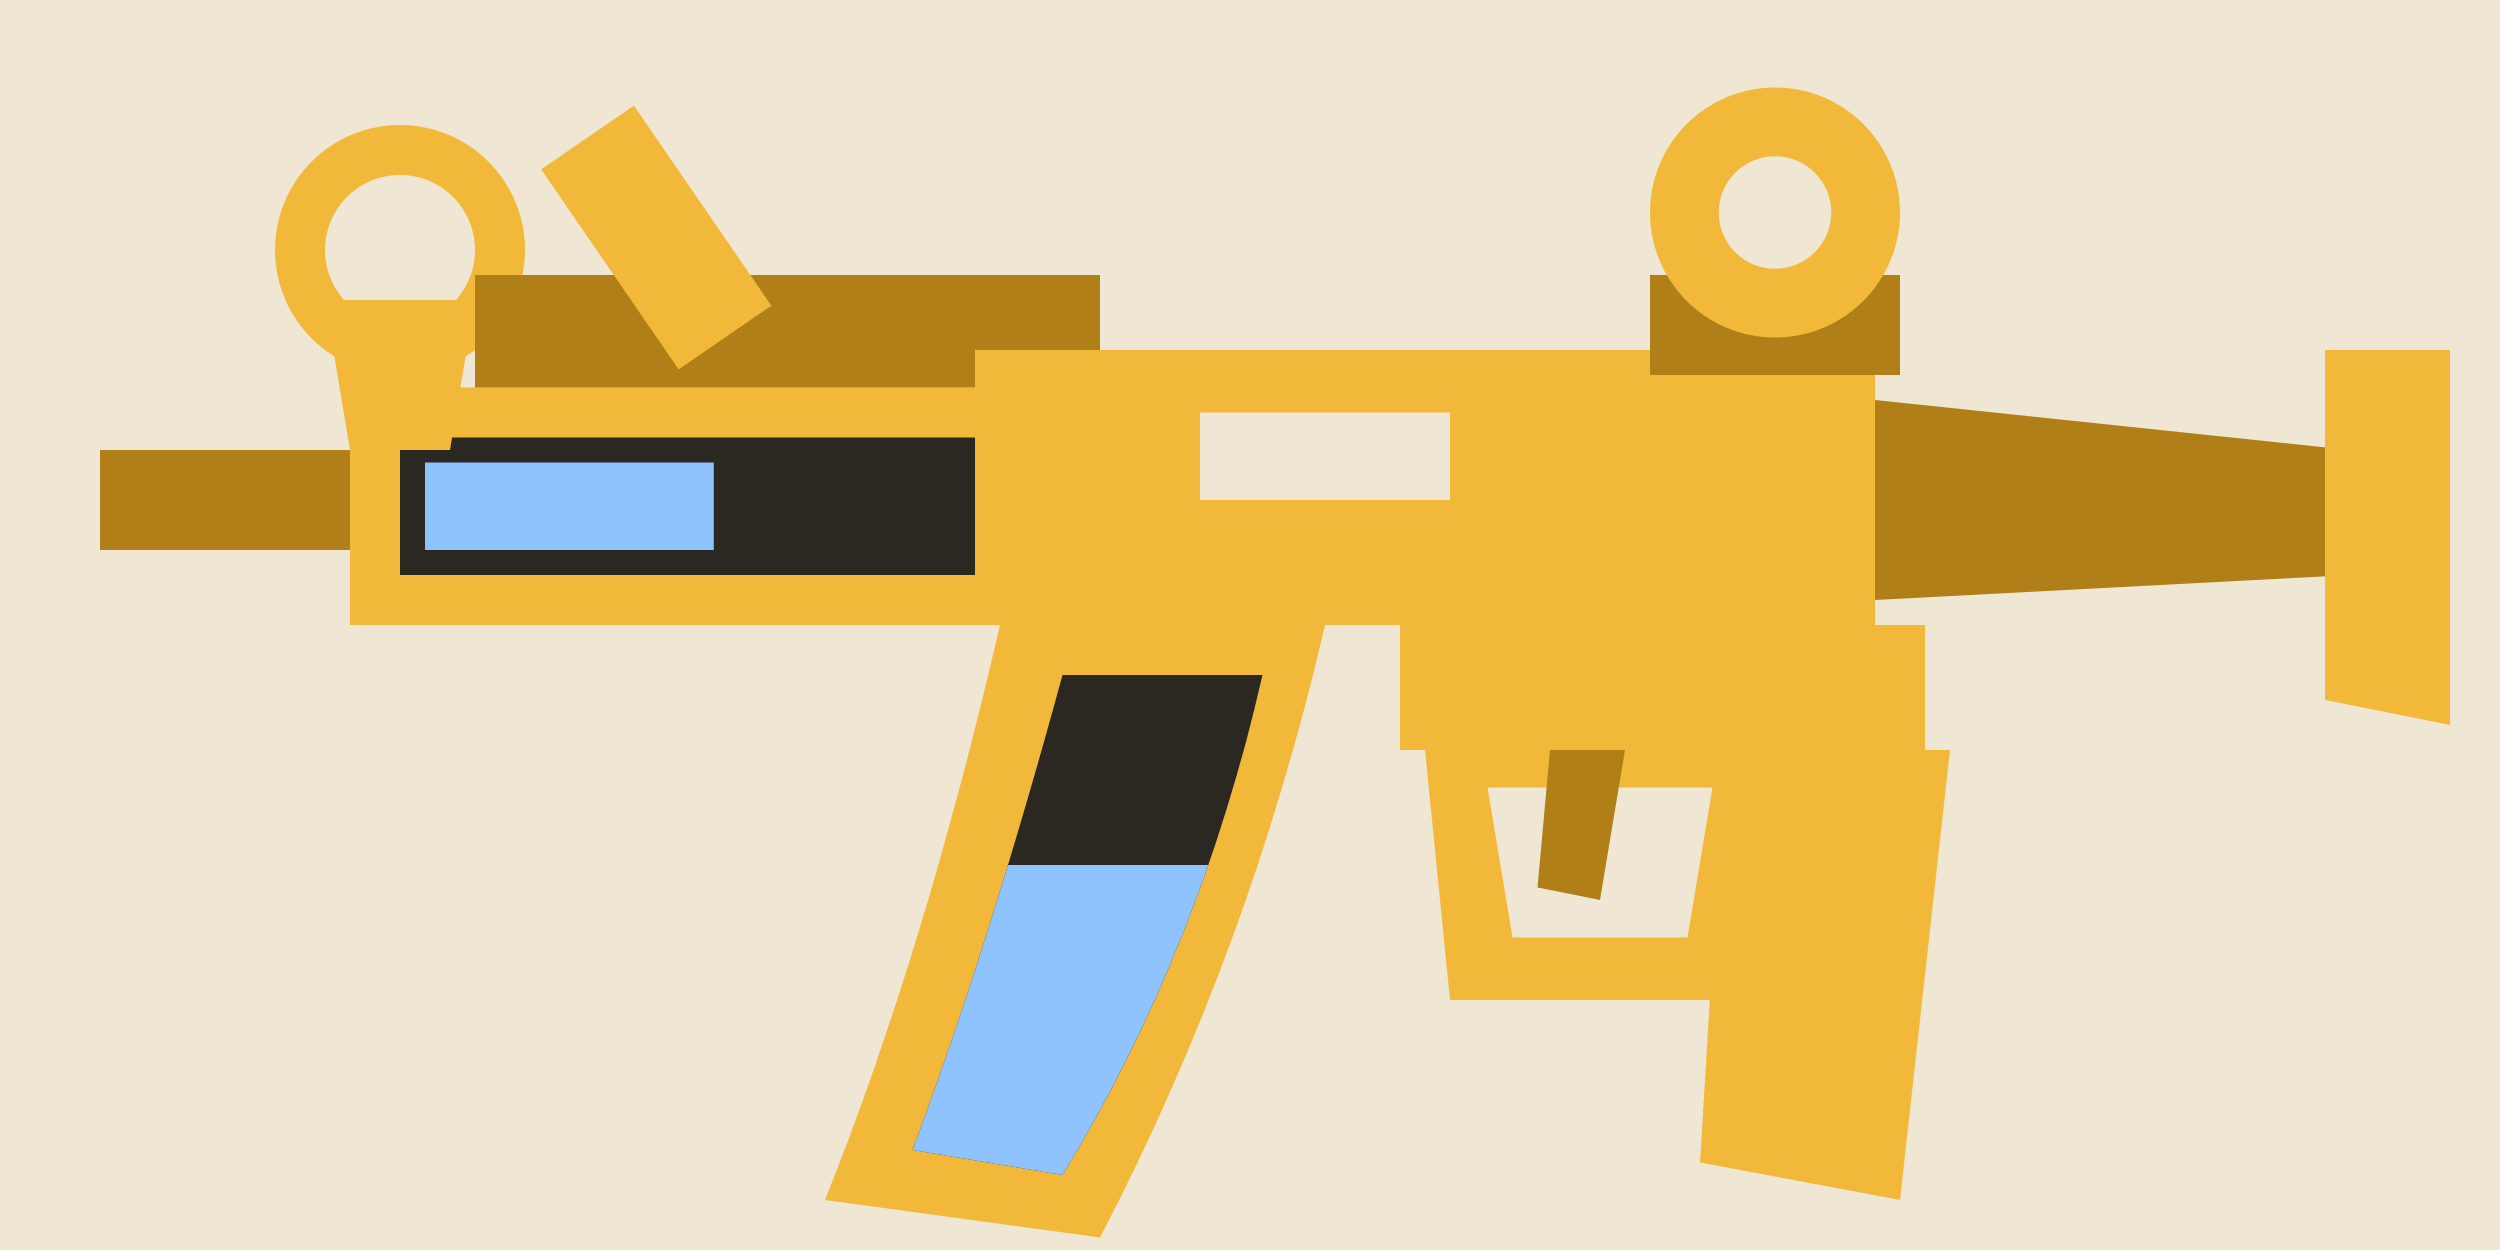
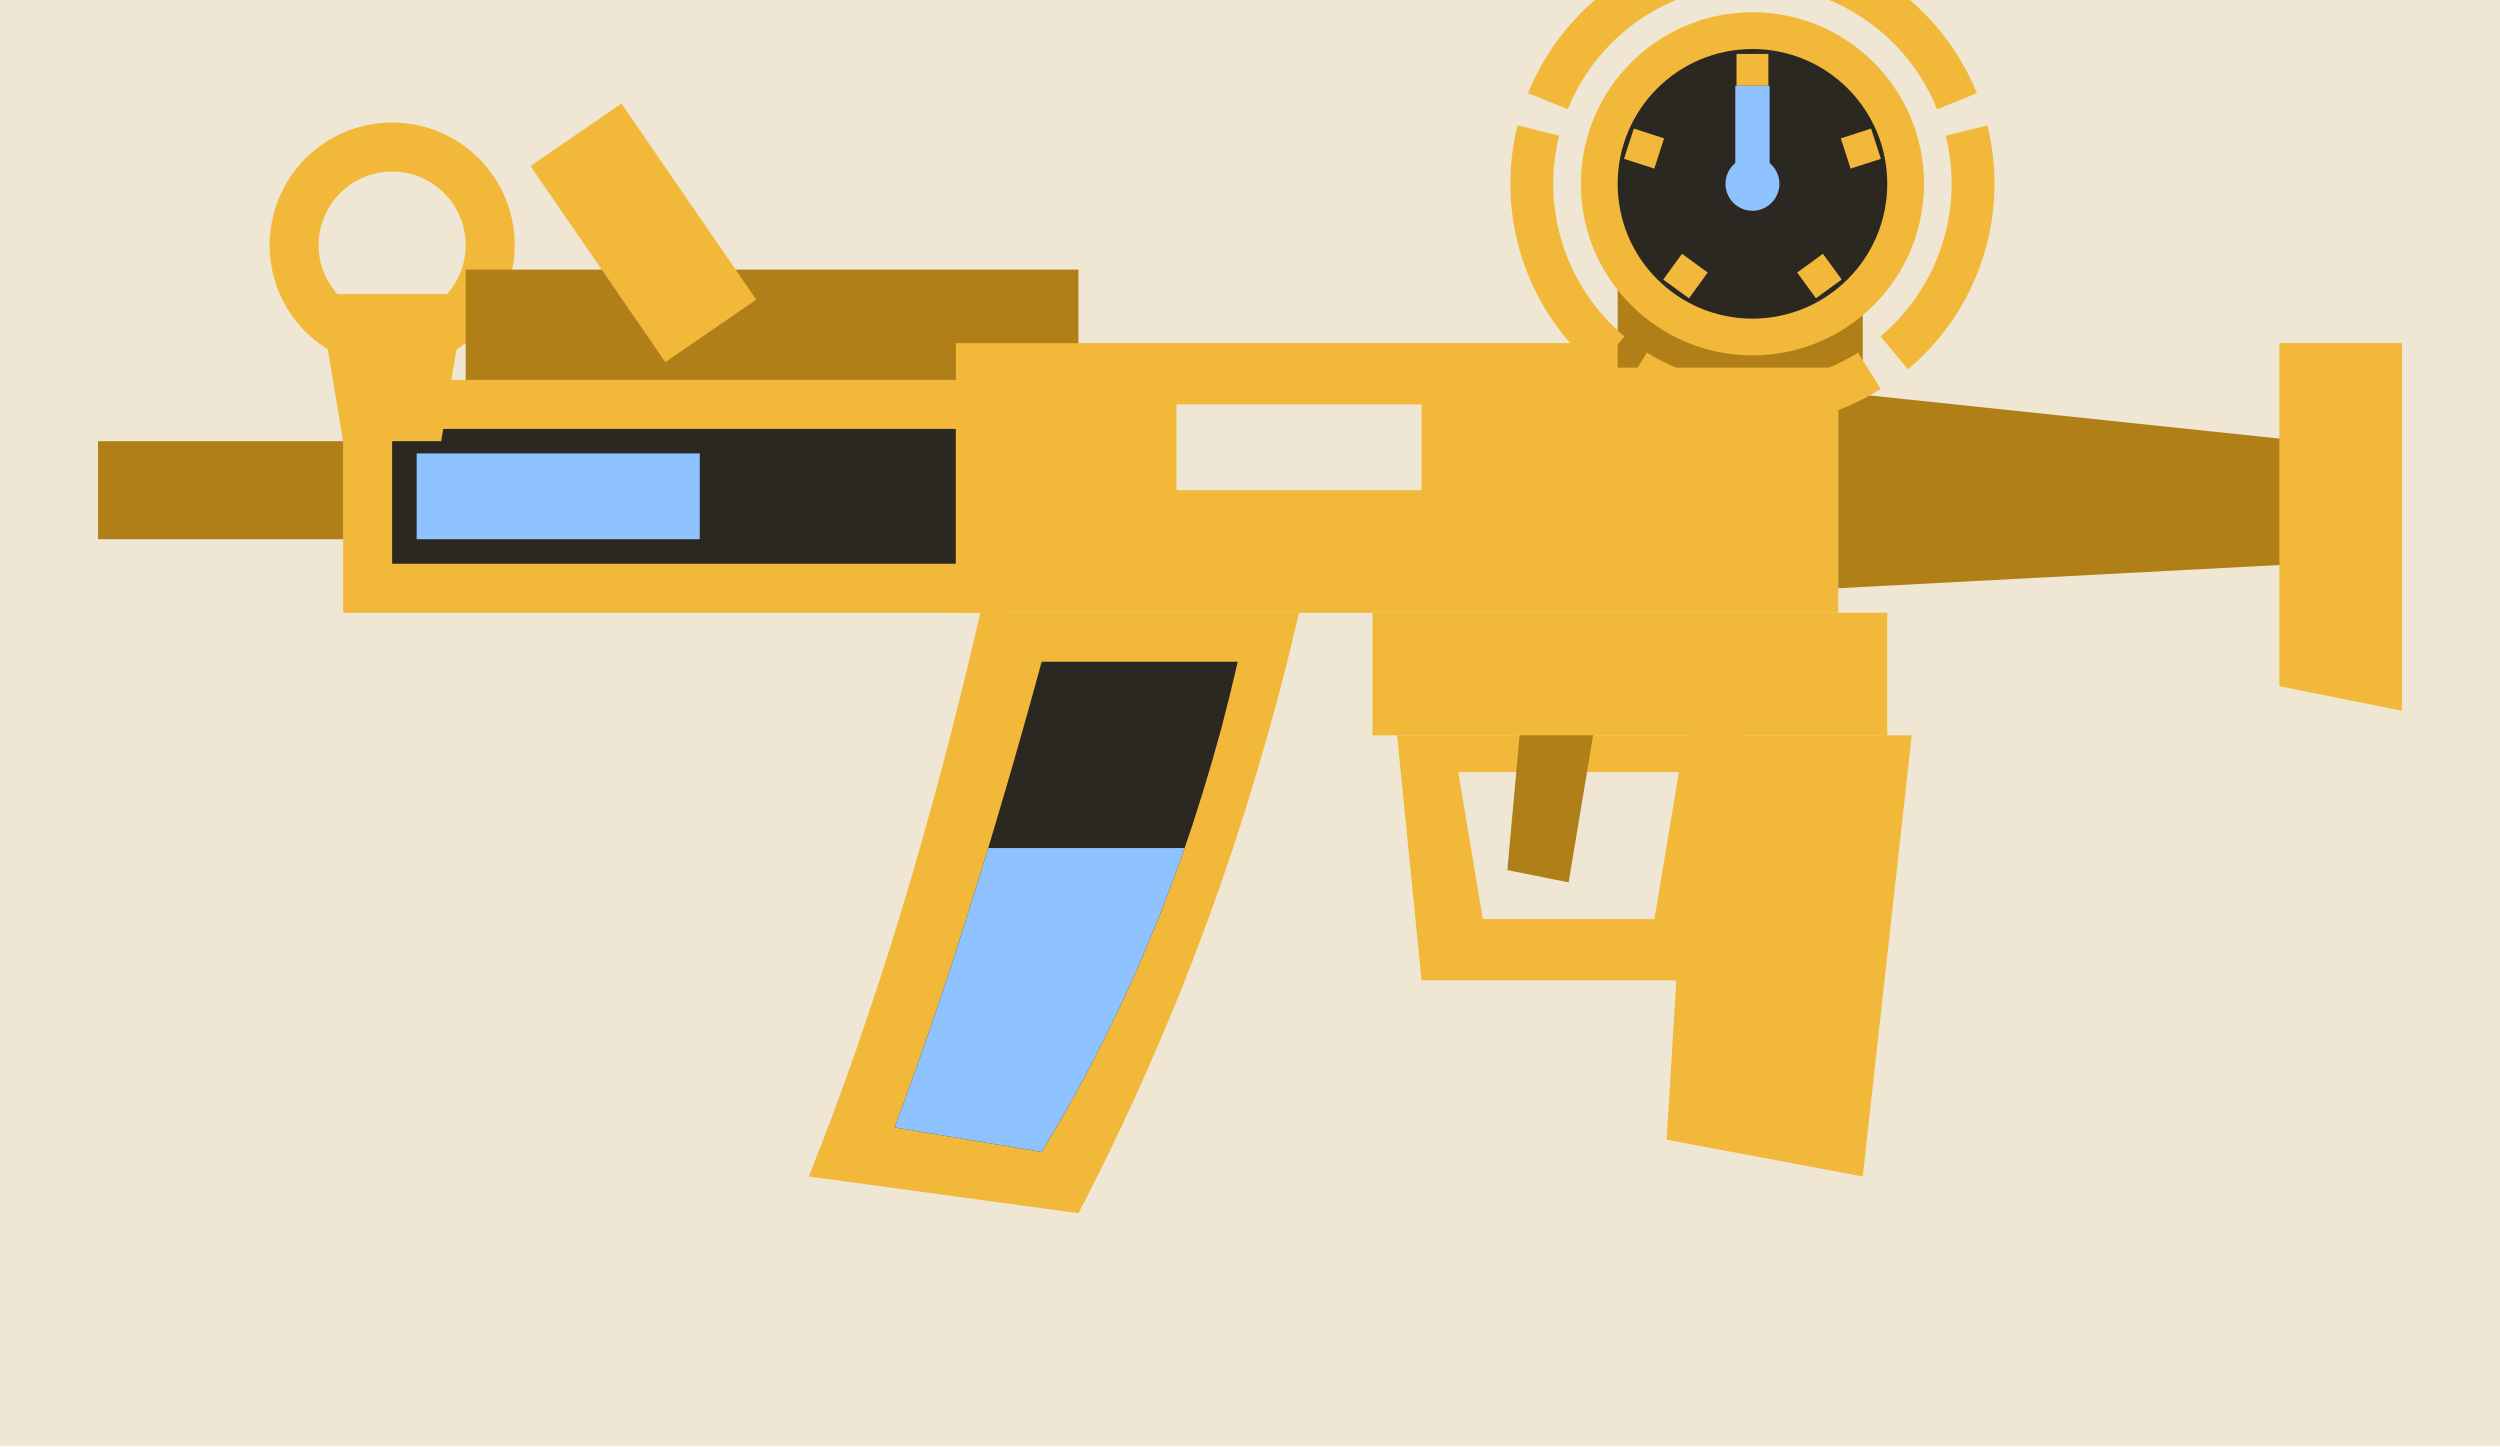
- <svg xmlns="http://www.w3.org/2000/svg" viewBox="0 0 200 100" role="img">
-   <rect width="200" height="100" fill="#efe7d4" />
+ <svg xmlns="http://www.w3.org/2000/svg" viewBox="0 0 204 118" role="img">
+   <rect width="204" height="118" fill="#efe7d4" />
  <polygon points="28.00,31.00 82.00,31.00 82.00,50.00 28.00,50.00" fill="#f2b839" />
  <polygon points="32.00,35.00 78.00,35.00 78.00,46.00 32.00,46.00" fill="#2b2721" />
  <polygon points="34.00,37.00 57.10,37.00 57.10,44.00 34.00,44.00" fill="#8fc3ff" />
  <polygon points="8.00,36.00 28.00,36.00 28.00,44.00 8.00,44.00" fill="#b07f18" />
  <polygon points="26.00,24.00 38.00,24.00 36.00,36.00 28.00,36.00" fill="#f2b839" />
  <circle cx="32.00" cy="20.00" r="8.00" fill="none" stroke="#f2b839" stroke-width="4.00" />
  <polygon points="38.00,22.00 88.00,22.00 88.00,31.00 38.00,31.00" fill="#b07f18" />
  <polygon points="61.71,24.45 50.71,8.45 43.29,13.55 54.29,29.55" fill="#f2b839" />
  <polygon points="78.00,28.00 150.00,28.00 150.00,50.00 78.00,50.00" fill="#f2b839" />
  <polygon points="96.00,33.00 116.00,33.00 116.00,40.00 96.00,40.00" fill="#efe7d4" />
  <polygon points="132.00,22.00 152.00,22.00 152.00,30.00 132.00,30.00" fill="#b07f18" />
-   <circle cx="142.00" cy="17.00" r="10.00" fill="#f2b839" />
-   <circle cx="142.00" cy="17.00" r="4.50" fill="#efe7d4" />
  <polygon points="112.00,50.00 154.00,50.00 154.00,60.00 112.00,60.00" fill="#f2b839" />
  <polygon points="114.00,60.00 142.00,60.00 140.00,80.00 116.00,80.00" fill="#f2b839" />
  <polygon points="119.00,63.00 137.00,63.00 135.00,75.00 121.00,75.00" fill="#efe7d4" />
  <polygon points="124.00,60.00 130.00,60.00 128.00,72.00 123.00,71.00" fill="#b07f18" />
  <polygon points="138.00,60.00 156.00,60.00 152.00,96.00 136.00,93.00" fill="#f2b839" />
  <polygon points="150.00,32.00 188.00,36.00 188.00,46.00 150.00,48.00" fill="#b07f18" />
  <polygon points="186.00,28.00 196.00,28.00 196.00,58.00 186.00,56.00" fill="#f2b839" />
+   <path d="M 144.26 -2.96 A 18.00 18.00 0 0 1 159.69 8.26" fill="none" stroke="#f2b839" stroke-width="3.50" stroke-linecap="butt" />
+   <path d="M 160.47 10.65 A 18.00 18.00 0 0 1 154.57 28.79" fill="none" stroke="#f2b839" stroke-width="3.50" stroke-linecap="butt" />
+   <path d="M 152.54 30.26 A 18.00 18.00 0 0 1 133.46 30.26" fill="none" stroke="#f2b839" stroke-width="3.50" stroke-linecap="butt" />
+   <path d="M 131.43 28.79 A 18.00 18.00 0 0 1 125.53 10.65" fill="none" stroke="#f2b839" stroke-width="3.50" stroke-linecap="butt" />
+   <path d="M 126.31 8.26 A 18.00 18.00 0 0 1 141.74 -2.96" fill="none" stroke="#f2b839" stroke-width="3.50" stroke-linecap="butt" />
+   <circle cx="143.00" cy="15.00" r="14.00" fill="#f2b839" />
+   <circle cx="143.00" cy="15.00" r="11.00" fill="#2b2721" />
+   <polygon points="144.30,7.00 144.30,4.40 141.70,4.40 141.70,7.00" fill="#f2b839" />
+   <polygon points="151.01,13.76 153.48,12.96 152.68,10.49 150.21,11.29" fill="#f2b839" />
+   <polygon points="146.65,22.24 148.18,24.34 150.28,22.81 148.75,20.71" fill="#f2b839" />
+   <polygon points="137.25,20.71 135.72,22.81 137.82,24.34 139.35,22.24" fill="#f2b839" />
+   <polygon points="135.79,11.29 133.32,10.49 132.52,12.96 134.99,13.76" fill="#f2b839" />
+   <polygon points="144.40,15.00 144.40,7.00 141.60,7.00 141.60,15.00" fill="#8fc3ff" />
+   <circle cx="143.00" cy="15.00" r="2.20" fill="#8fc3ff" />
  <polygon points="80.00,50.00 80.00,50.00 79.24,53.23 78.47,56.41 77.68,59.54 76.88,62.62 76.05,65.66 75.22,68.66 74.37,71.60 73.50,74.50 72.62,77.35 71.72,80.16 70.80,82.91 69.88,85.62 68.93,88.29 67.97,90.91 66.99,93.48 66.00,96.00 88.00,99.00 106.00,50.00 105.23,53.24 104.41,56.45 103.54,59.64 102.62,62.81 101.66,65.96 100.66,69.08 99.60,72.18 98.50,75.25 97.35,78.30 96.16,81.33 94.91,84.33 93.62,87.31 92.29,90.27 90.91,93.20 89.48,96.11 88.00,99.00 106.00,50.00" fill="#f2b839" />
  <polygon points="85.00,54.00 85.00,54.00 84.25,56.73 83.50,59.41 82.75,62.04 82.00,64.62 81.25,67.16 80.50,69.66 79.75,72.10 79.00,74.50 78.25,76.85 77.50,79.16 76.75,81.41 76.00,83.62 75.25,85.79 74.50,87.91 73.75,89.98 73.00,92.00 85.00,94.00 101.00,54.00 100.35,56.73 99.66,59.44 98.91,62.11 98.12,64.75 97.29,67.36 96.41,69.94 95.48,72.48 94.50,75.00 93.48,77.48 92.41,79.94 91.29,82.36 90.12,84.75 88.91,87.11 87.66,89.44 86.35,91.73 85.00,94.00 101.00,54.00" fill="#2b2721" />
  <polygon points="80.64,69.20 80.50,69.66 79.75,72.10 79.00,74.50 78.25,76.85 77.50,79.16 76.75,81.41 76.00,83.62 75.25,85.79 74.50,87.91 73.75,89.98 73.00,92.00 85.00,94.00 94.92,69.20 96.66,69.20 96.41,69.94 95.48,72.48 94.50,75.00 93.48,77.48 92.41,79.94 91.29,82.36 90.12,84.75 88.91,87.11 87.66,89.44 86.35,91.73 85.00,94.00 94.92,69.20" fill="#8fc3ff" />
</svg>
